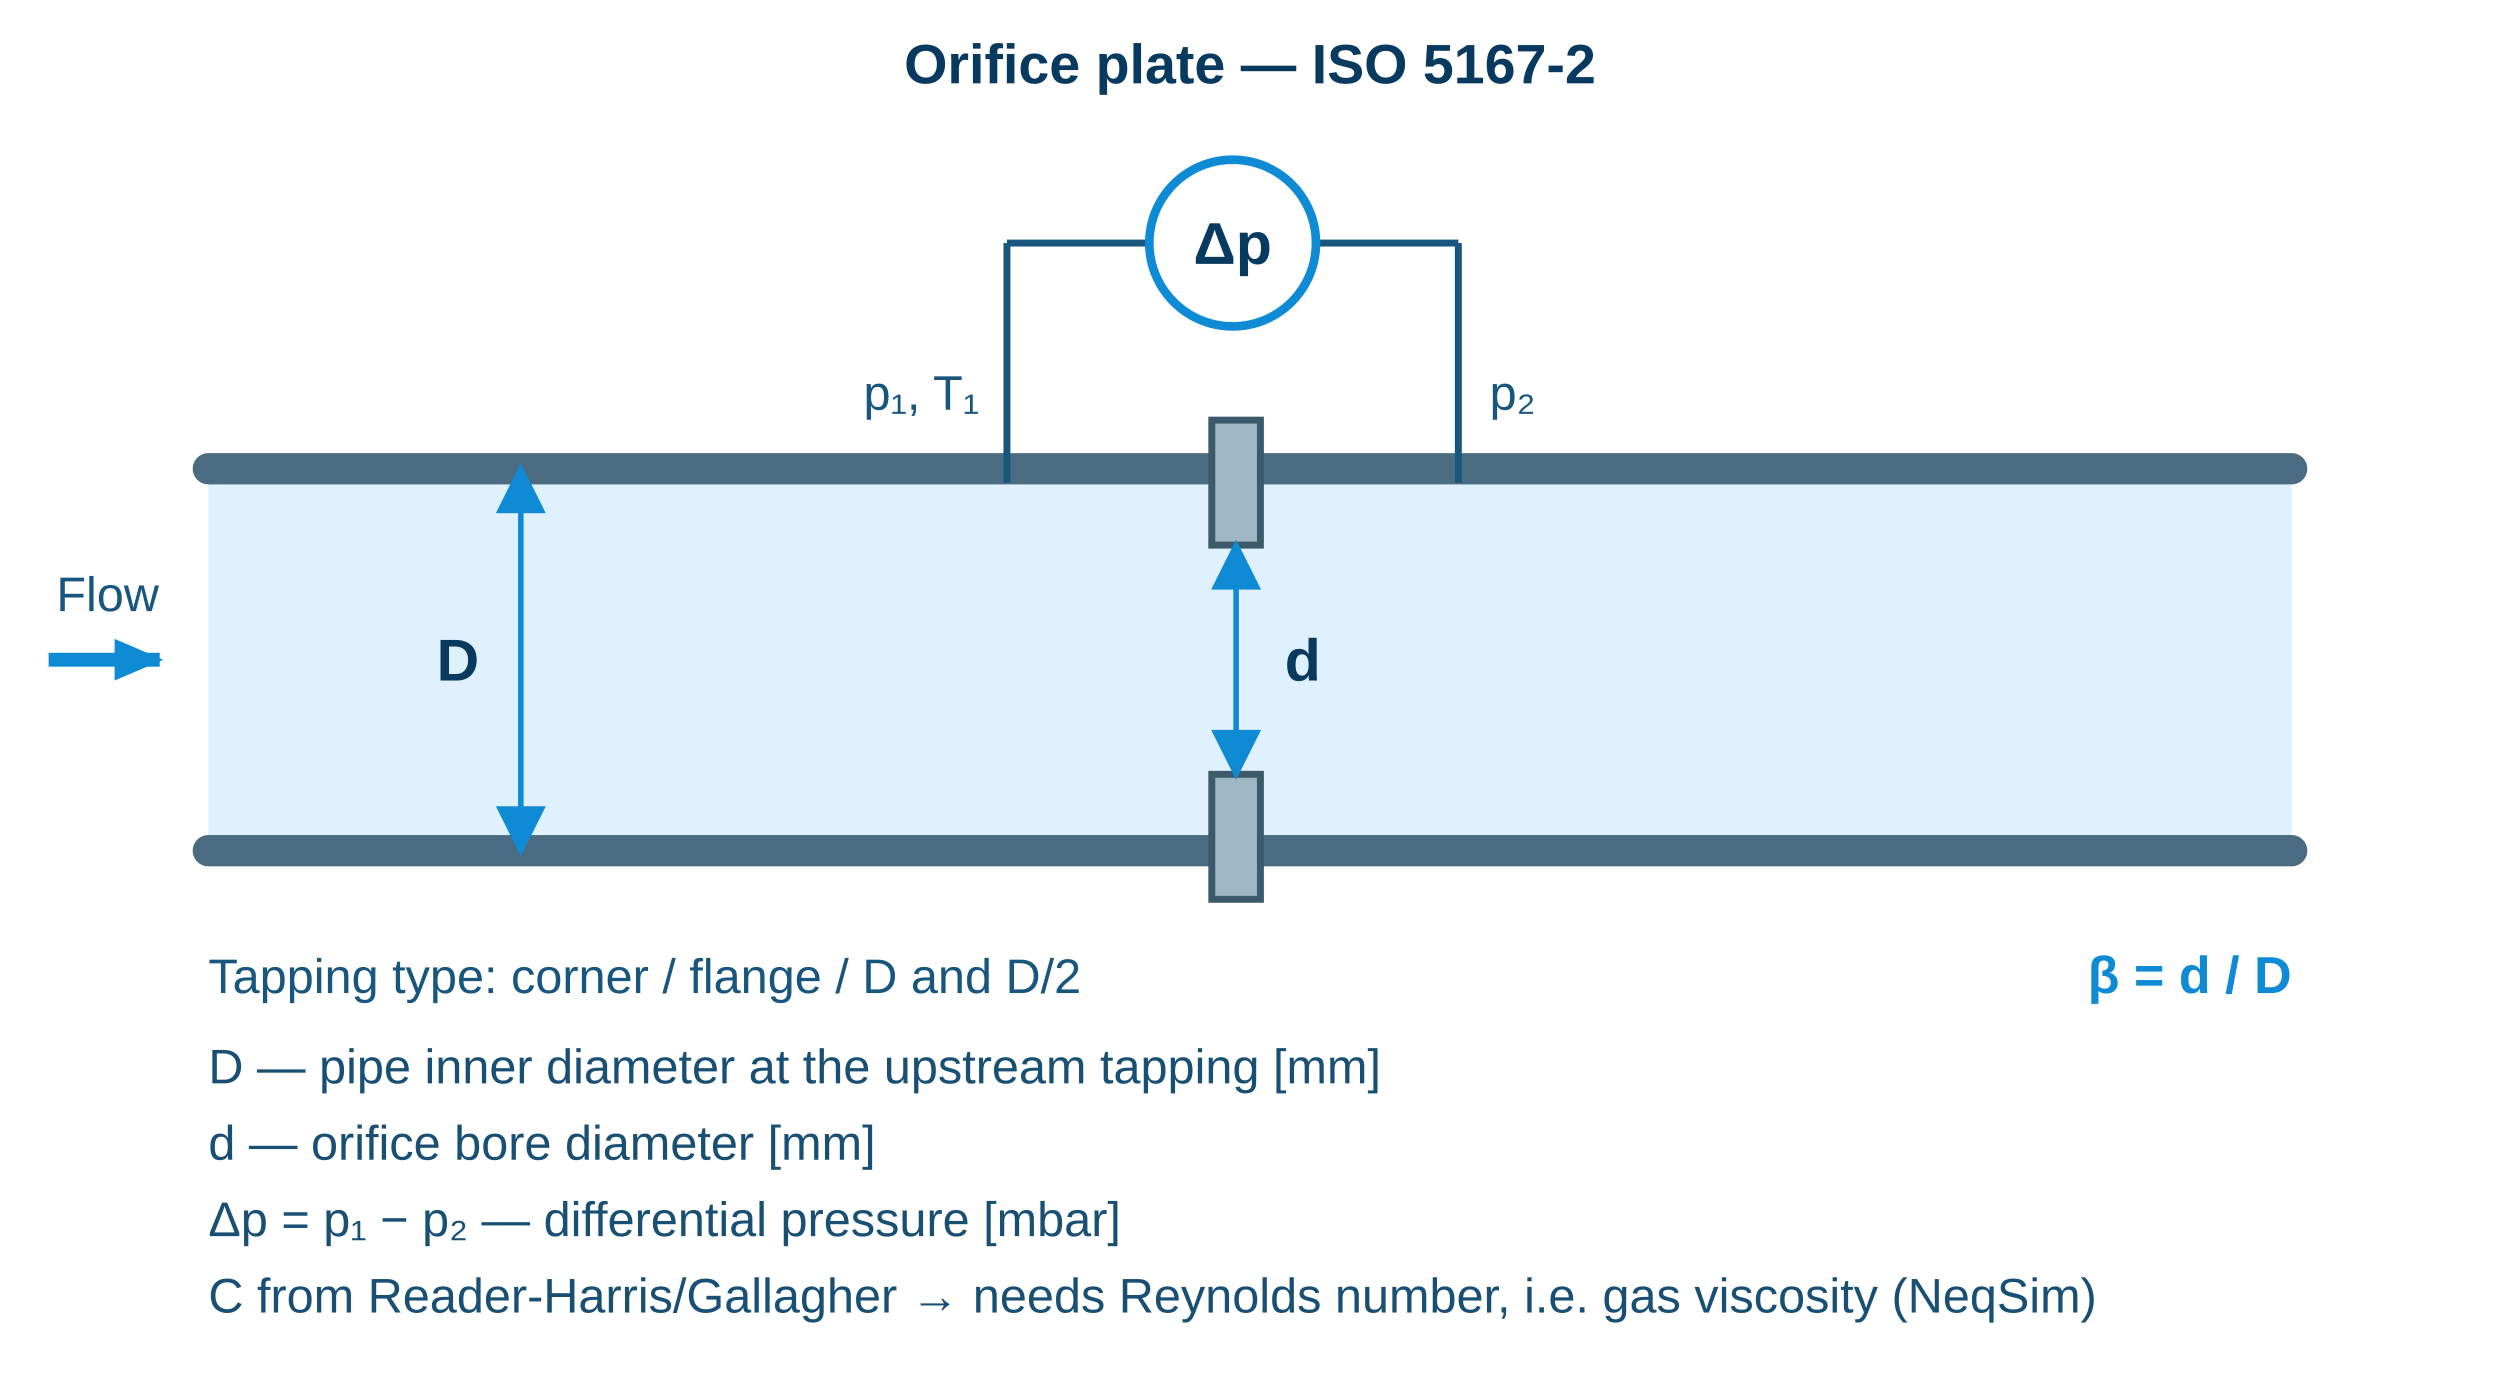
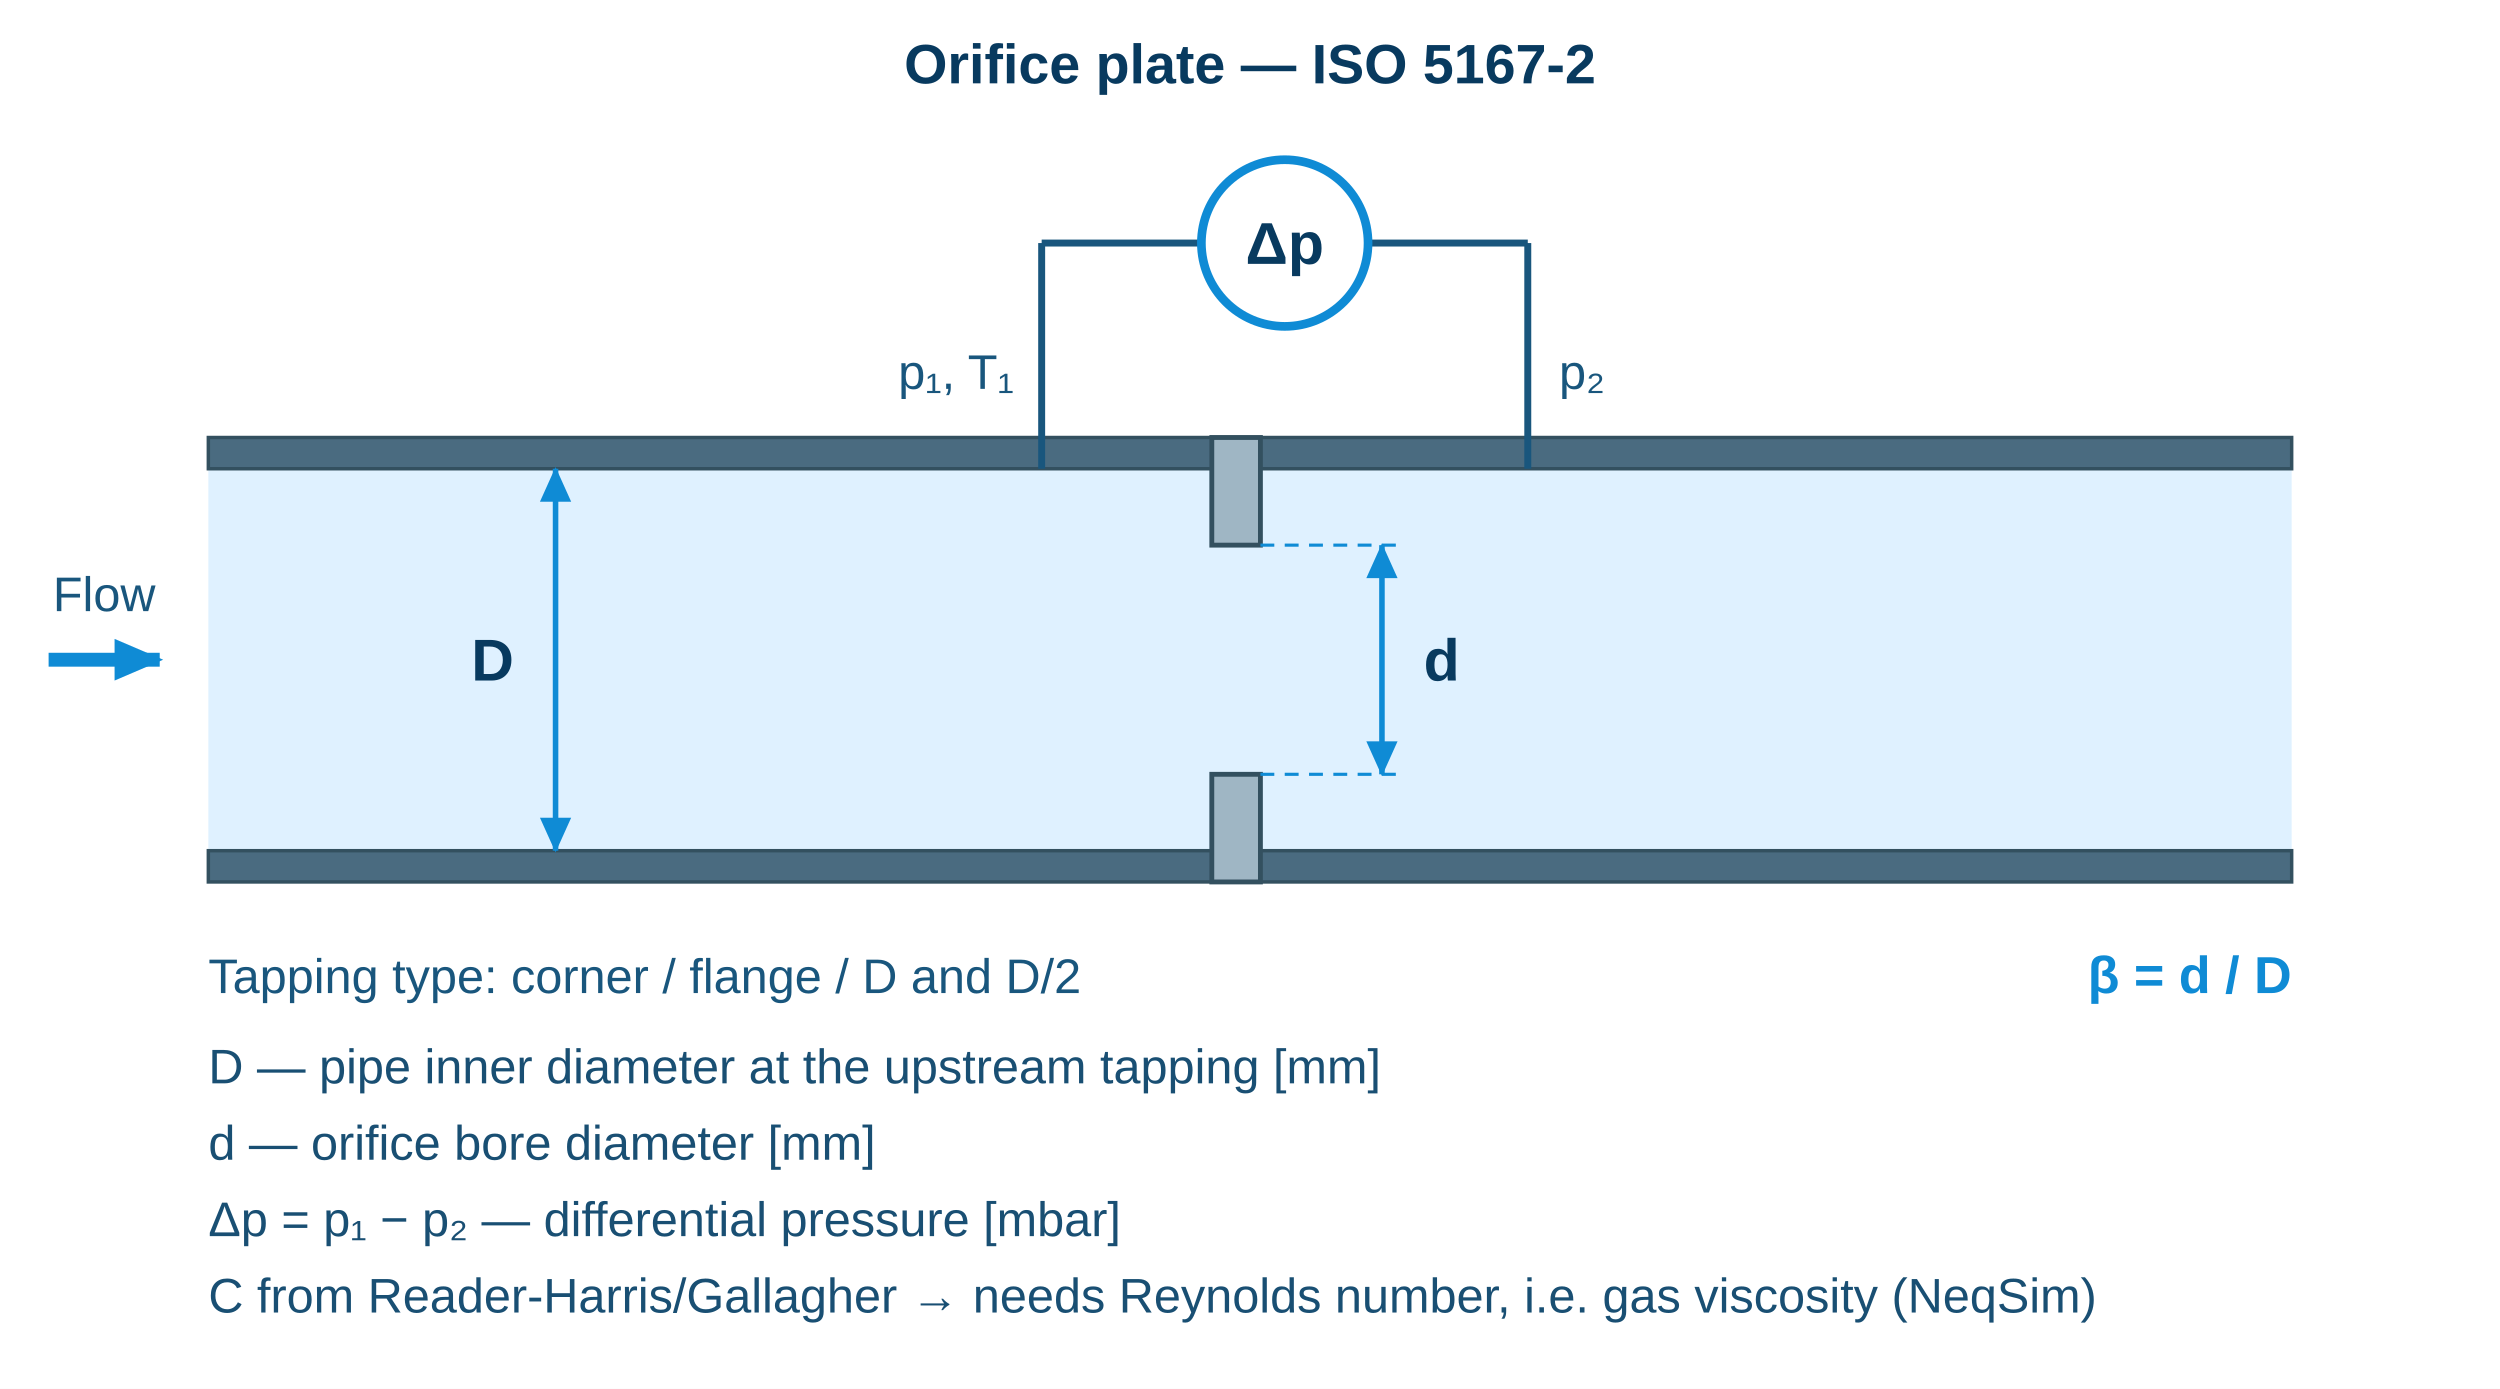
- <svg xmlns="http://www.w3.org/2000/svg" viewBox="0 0 720 400" width="720" height="400" role="img" aria-label="Orifice plate diagram showing pipe diameter D, orifice bore d and the differential pressure taps p1 and p2.">
+ <svg xmlns="http://www.w3.org/2000/svg" viewBox="0 0 720 400" width="720" height="400" role="img" aria-label="Orifice plate diagram showing the pipe inner diameter D, orifice bore d and the differential pressure taps p1 and p2.">
  <defs>
-     <marker id="dimEnd" markerWidth="9" markerHeight="9" refX="8" refY="4.5" orient="auto">
-       <path d="M0,0 L9,4.5 L0,9 z" fill="#0f8bd5" />
+     <marker id="dimEnd" markerUnits="userSpaceOnUse" markerWidth="10" markerHeight="9" refX="9.5" refY="4.5" orient="auto">
+       <path d="M0,0 L10,4.5 L0,9 z" fill="#0f8bd5" />
    </marker>
-     <marker id="dimStart" markerWidth="9" markerHeight="9" refX="1" refY="4.5" orient="auto">
-       <path d="M9,0 L0,4.5 L9,9 z" fill="#0f8bd5" />
+     <marker id="dimStart" markerUnits="userSpaceOnUse" markerWidth="10" markerHeight="9" refX="0.5" refY="4.5" orient="auto">
+       <path d="M10,0 L0,4.5 L10,9 z" fill="#0f8bd5" />
    </marker>
    <marker id="flowEnd" markerUnits="userSpaceOnUse" markerWidth="14" markerHeight="12" refX="13" refY="6" orient="auto">
      <path d="M0,0 L14,6 L0,12 z" fill="#0f8bd5" />
    </marker>
  </defs>
  <style>
    .lbl   { font-family: "Segoe UI", Arial, sans-serif; font-size: 17px; font-weight: 700; fill: #083a5f; }
    .tap   { font-family: "Segoe UI", Arial, sans-serif; font-size: 14px; fill: #19567d; }
    .title { font-family: "Segoe UI", Arial, sans-serif; font-size: 16px; font-weight: 700; fill: #083a5f; }
    .note  { font-family: "Segoe UI", Arial, sans-serif; font-size: 14px; fill: #194f73; }
    .form  { font-family: "Segoe UI", Arial, sans-serif; font-size: 15px; font-weight: 700; fill: #0f8bd5; }
    .dim   { stroke: #0f8bd5; stroke-width: 1.6; fill: none; }
+     .ext   { stroke: #0f8bd5; stroke-width: 0.9; stroke-dasharray: 4 3; fill: none; }
    .tapln { stroke: #19567d; stroke-width: 2; fill: none; }
-     .wall  { stroke: #4a6b80; stroke-width: 9; fill: none; stroke-linecap: round; }
-     .metal { fill: #9fb6c4; stroke: #3d5a6b; stroke-width: 2; }
+     .wall  { fill: #4a6b80; stroke: #33505f; stroke-width: 1; }
+     .plate { fill: #9fb6c4; stroke: #33505f; stroke-width: 1.4; }
  </style>
  <rect x="0" y="0" width="720" height="400" fill="#ffffff" />
  <text class="title" x="360" y="24" text-anchor="middle">Orifice plate — ISO 5167-2</text>
  <rect x="60" y="135" width="600" height="110" fill="#dff1ff" />
-   <line class="wall" x1="60" y1="135" x2="660" y2="135" />
-   <line class="wall" x1="60" y1="245" x2="660" y2="245" />
-   <rect class="metal" x="349" y="121" width="14" height="36" />
-   <rect class="metal" x="349" y="223" width="14" height="36" />
+   <rect class="wall" x="60" y="126" width="600" height="9" />
+   <rect class="wall" x="60" y="245" width="600" height="9" />
+   <rect class="plate" x="349" y="126" width="14" height="31" />
+   <rect class="plate" x="349" y="223" width="14" height="31" />
  <line x1="14" y1="190" x2="46" y2="190" stroke="#0f8bd5" stroke-width="4" marker-end="url(#flowEnd)" />
-   <text class="tap" x="31" y="176" text-anchor="middle">Flow</text>
-   <line class="dim" x1="150" y1="135" x2="150" y2="245" marker-start="url(#dimStart)" marker-end="url(#dimEnd)" />
-   <text class="lbl" x="138" y="196" text-anchor="end">D</text>
-   <line class="dim" x1="356" y1="157" x2="356" y2="223" marker-start="url(#dimStart)" marker-end="url(#dimEnd)" />
-   <text class="lbl" x="370" y="196" text-anchor="start">d</text>
-   <line class="tapln" x1="290" y1="139" x2="290" y2="70" />
-   <line class="tapln" x1="420" y1="139" x2="420" y2="70" />
-   <line class="tapln" x1="290" y1="70" x2="420" y2="70" />
-   <circle cx="355" cy="70" r="24" fill="#ffffff" stroke="#0f8bd5" stroke-width="2.5" />
-   <text class="lbl" x="355" y="76" text-anchor="middle">Δp</text>
-   <text class="tap" x="282" y="118" text-anchor="end">p₁, T₁</text>
-   <text class="tap" x="429" y="118" text-anchor="start">p₂</text>
+   <text class="tap" x="30" y="176" text-anchor="middle">Flow</text>
+   <line class="dim" x1="160" y1="135" x2="160" y2="245" marker-start="url(#dimStart)" marker-end="url(#dimEnd)" />
+   <text class="lbl" x="148" y="196" text-anchor="end">D</text>
+   <line class="ext" x1="363" y1="157" x2="404" y2="157" />
+   <line class="ext" x1="363" y1="223" x2="404" y2="223" />
+   <line class="dim" x1="398" y1="157" x2="398" y2="223" marker-start="url(#dimStart)" marker-end="url(#dimEnd)" />
+   <text class="lbl" x="410" y="196" text-anchor="start">d</text>
+   <line class="tapln" x1="300" y1="135" x2="300" y2="70" />
+   <line class="tapln" x1="440" y1="135" x2="440" y2="70" />
+   <line class="tapln" x1="300" y1="70" x2="440" y2="70" />
+   <circle cx="370" cy="70" r="24" fill="#ffffff" stroke="#0f8bd5" stroke-width="2.5" />
+   <text class="lbl" x="370" y="76" text-anchor="middle">Δp</text>
+   <text class="tap" x="292" y="112" text-anchor="end">p₁, T₁</text>
+   <text class="tap" x="449" y="112" text-anchor="start">p₂</text>
  <text class="tap" x="60" y="286" text-anchor="start">Tapping type: corner / flange / D and D/2</text>
  <text class="form" x="660" y="286" text-anchor="end">β = d / D</text>
  <text class="note" x="60" y="312">D — pipe inner diameter at the upstream tapping [mm]</text>
  <text class="note" x="60" y="334">d — orifice bore diameter [mm]</text>
  <text class="note" x="60" y="356">Δp = p₁ − p₂ — differential pressure [mbar]</text>
  <text class="note" x="60" y="378">C from Reader-Harris/Gallagher → needs Reynolds number, i.e. gas viscosity (NeqSim)</text>
</svg>
